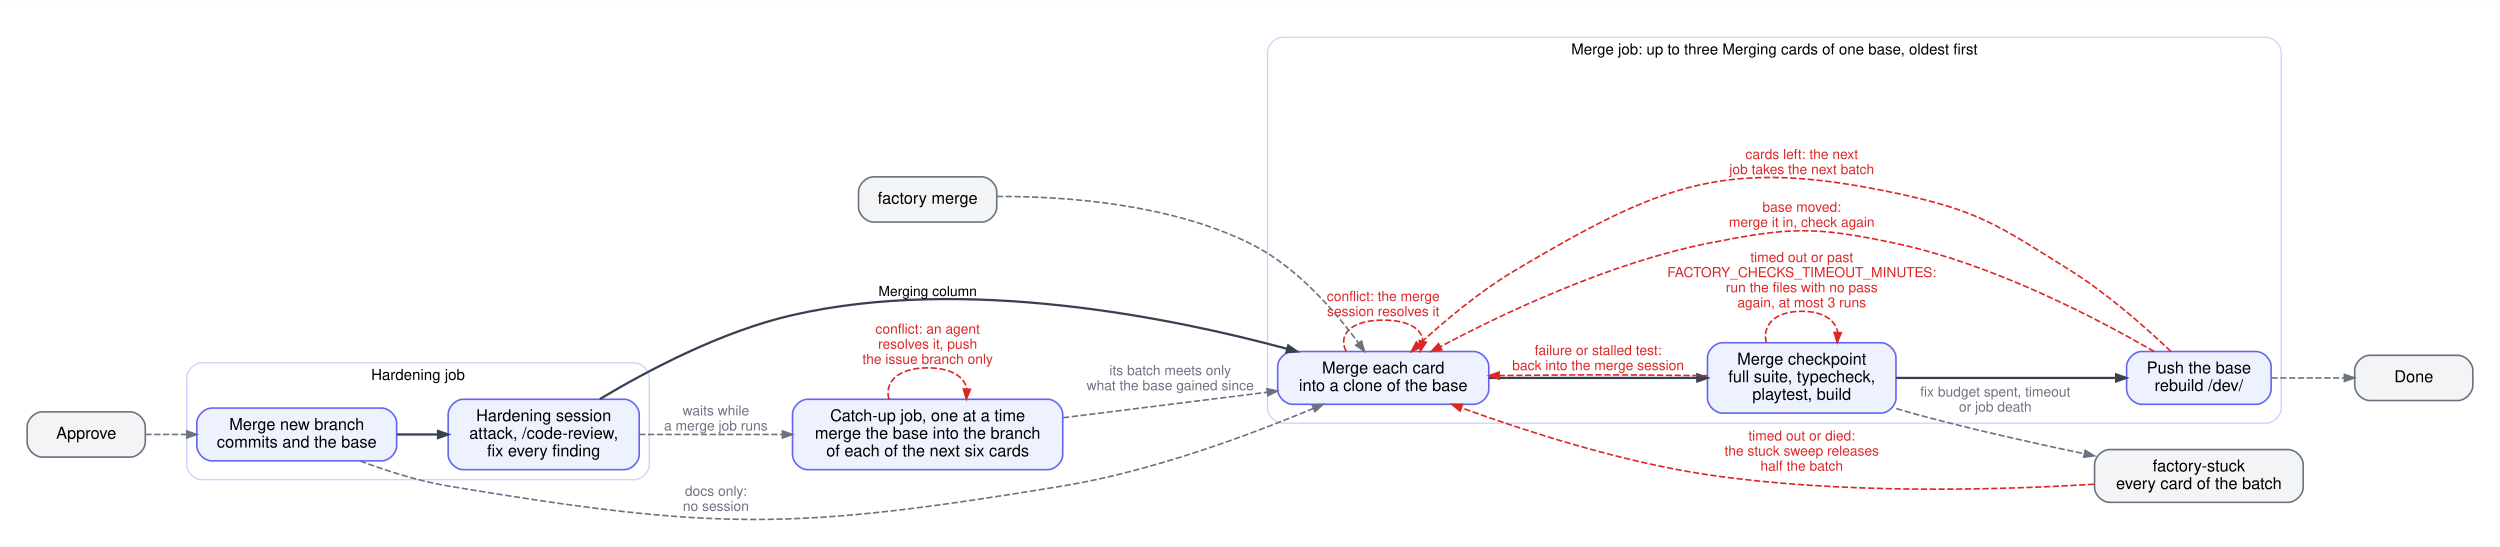
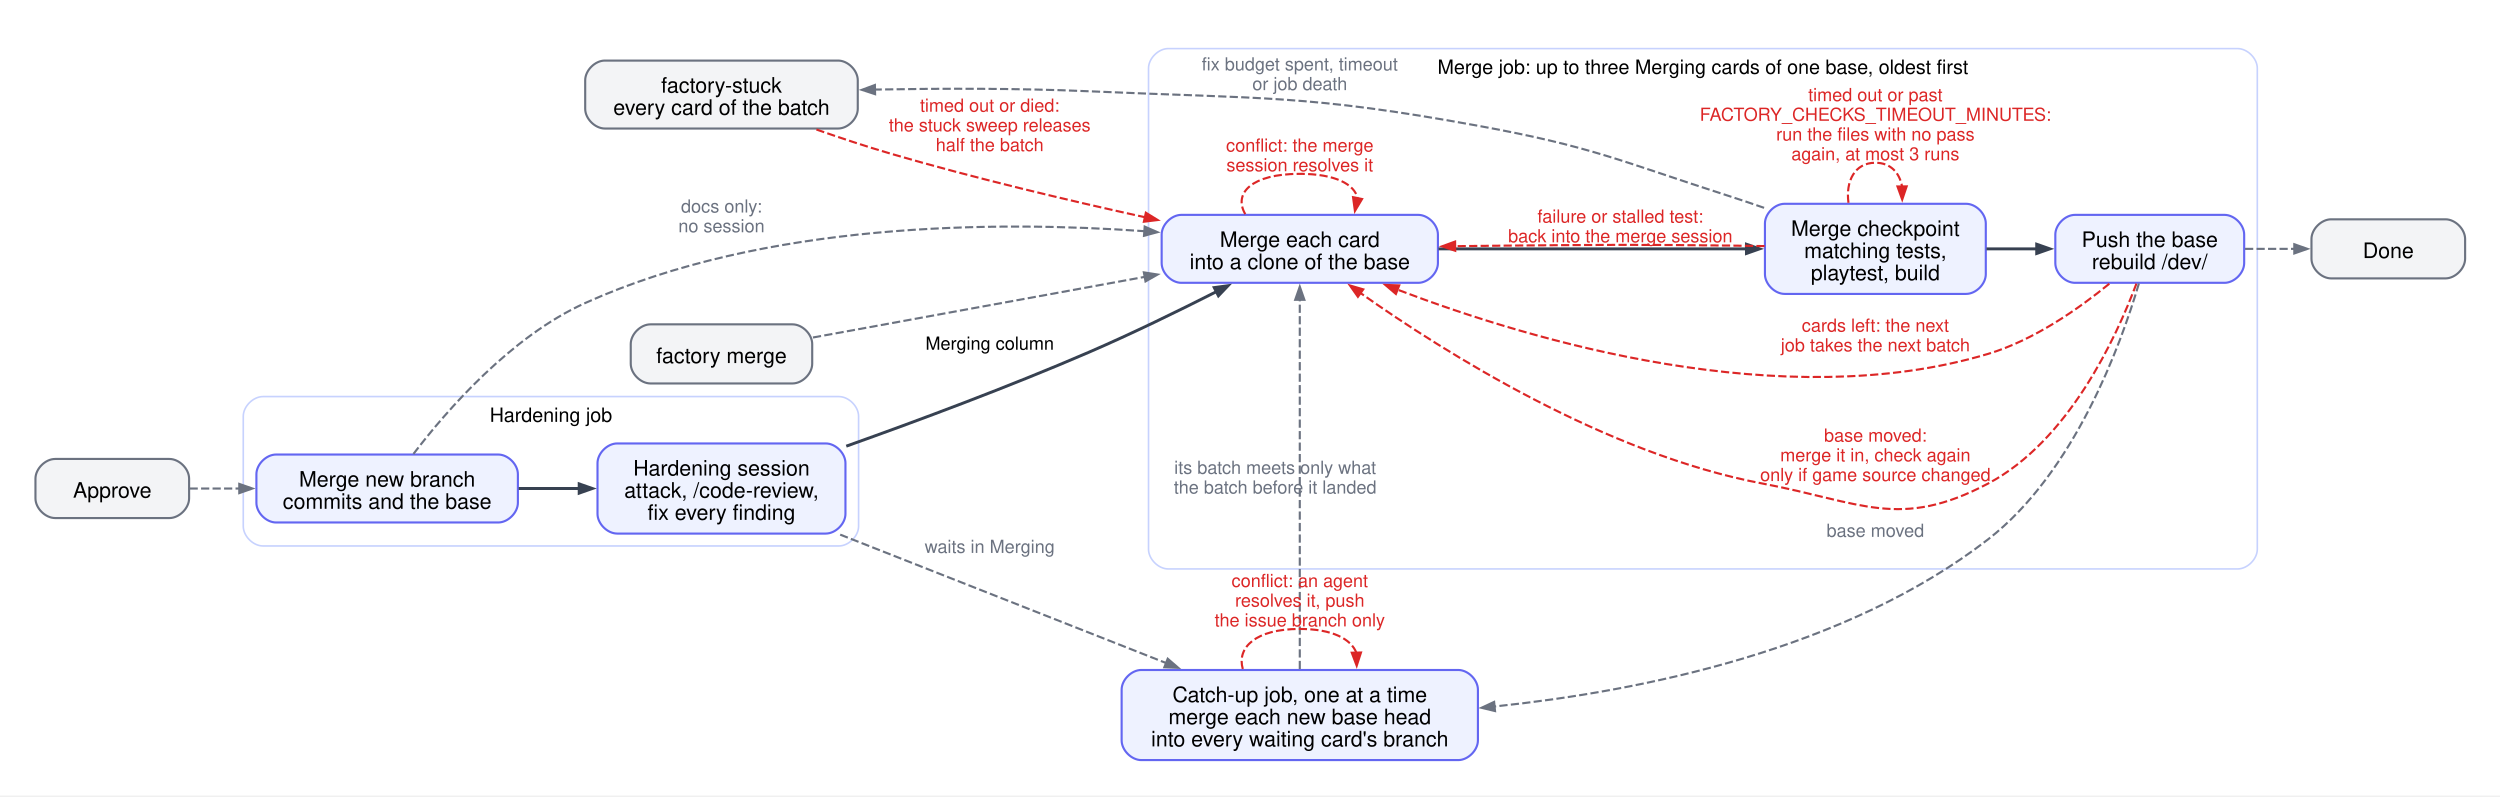
- <svg xmlns="http://www.w3.org/2000/svg" width="1989pt" height="435pt" viewBox="0.00 0.00 1989.20 434.84">
-   <g id="graph0" class="graph" transform="scale(1 1) rotate(0) translate(21.6 413.24)">
-     <polygon fill="white" stroke="transparent" points="-21.6,21.6 -21.6,-413.24 1967.6,-413.24 1967.6,21.6 -21.6,21.6" />
+ <svg xmlns="http://www.w3.org/2000/svg" width="1523pt" height="485pt" viewBox="0.00 0.00 1523.00 485.00">
+   <g id="graph0" class="graph" transform="scale(1 1) rotate(0) translate(21.6 463.05)">
+     <polygon fill="white" stroke="none" points="-21.6,21.6 -21.6,-463.05 1501.75,-463.05 1501.75,21.6 -21.6,21.6" />
    <g id="clust1" class="cluster">
-       <path fill="white" stroke="#c7d2fe" d="M139,-31.64C139,-31.64 483,-31.64 483,-31.64 489,-31.64 495,-37.64 495,-43.64 495,-43.64 495,-112.64 495,-112.64 495,-118.64 489,-124.64 483,-124.64 483,-124.64 139,-124.64 139,-124.64 133,-124.64 127,-118.64 127,-112.64 127,-112.64 127,-43.64 127,-43.64 127,-37.64 133,-31.64 139,-31.64" />
-       <text text-anchor="middle" x="311" y="-111.04" font-family="Helvetica,sans-Serif" font-size="12.00">Hardening job</text>
+       <path fill="white" stroke="#c7d2fe" d="M138.6,-130.45C138.6,-130.45 489.45,-130.45 489.45,-130.45 495.45,-130.45 501.45,-136.45 501.45,-142.45 501.45,-142.45 501.45,-209.45 501.45,-209.45 501.45,-215.45 495.45,-221.45 489.45,-221.45 489.45,-221.45 138.6,-221.45 138.6,-221.45 132.6,-221.45 126.6,-215.45 126.6,-209.45 126.6,-209.45 126.6,-142.45 126.6,-142.45 126.6,-136.45 132.6,-130.45 138.6,-130.45" />
+       <text xml:space="preserve" text-anchor="middle" x="314.03" y="-206.05" font-family="Helvetica,sans-Serif" font-size="12.00">Hardening job</text>
    </g>
    <g id="clust2" class="cluster">
-       <path fill="white" stroke="#c7d2fe" d="M999,-76.64C999,-76.64 1781.5,-76.64 1781.5,-76.64 1787.5,-76.64 1793.5,-82.64 1793.5,-88.64 1793.5,-88.64 1793.5,-371.64 1793.5,-371.64 1793.5,-377.64 1787.5,-383.64 1781.5,-383.64 1781.5,-383.64 999,-383.64 999,-383.64 993,-383.64 987,-377.64 987,-371.64 987,-371.64 987,-88.64 987,-88.64 987,-82.64 993,-76.64 999,-76.64" />
-       <text text-anchor="middle" x="1390.25" y="-370.04" font-family="Helvetica,sans-Serif" font-size="12.00">Merge job: up to three Merging cards of one base, oldest first</text>
+       <path fill="white" stroke="#c7d2fe" d="M690.08,-116.45C690.08,-116.45 1341.55,-116.45 1341.55,-116.45 1347.55,-116.45 1353.55,-122.45 1353.55,-128.45 1353.55,-128.45 1353.55,-421.45 1353.55,-421.45 1353.55,-427.45 1347.55,-433.45 1341.55,-433.45 1341.55,-433.45 690.08,-433.45 690.08,-433.45 684.08,-433.45 678.08,-427.45 678.08,-421.45 678.08,-421.45 678.08,-128.45 678.08,-128.45 678.08,-122.45 684.08,-116.45 690.08,-116.45" />
+       <text xml:space="preserve" text-anchor="middle" x="1015.81" y="-418.05" font-family="Helvetica,sans-Serif" font-size="12.00">Merge job: up to three Merging cards of one base, oldest first</text>
    </g>
    <g id="node1" class="node">
-       <path fill="#eef2ff" stroke="#6366f1" stroke-width="1.3" d="M282,-88.64C282,-88.64 147,-88.64 147,-88.64 141,-88.64 135,-82.64 135,-76.64 135,-76.64 135,-58.64 135,-58.64 135,-52.64 141,-46.64 147,-46.64 147,-46.64 282,-46.64 282,-46.64 288,-46.64 294,-52.64 294,-58.64 294,-58.64 294,-76.64 294,-76.64 294,-82.64 288,-88.64 282,-88.64" />
-       <text text-anchor="middle" x="214.5" y="-71.24" font-family="Helvetica,sans-Serif" font-size="13.00">Merge new branch</text>
-       <text text-anchor="middle" x="214.5" y="-57.24" font-family="Helvetica,sans-Serif" font-size="13.00">commits and the base</text>
+       <path fill="#eef2ff" stroke="#6366f1" stroke-width="1.3" d="M281.9,-186.15C281.9,-186.15 146.6,-186.15 146.6,-186.15 140.6,-186.15 134.6,-180.15 134.6,-174.15 134.6,-174.15 134.6,-156.75 134.6,-156.75 134.6,-150.75 140.6,-144.75 146.6,-144.75 146.6,-144.75 281.9,-144.75 281.9,-144.75 287.9,-144.75 293.9,-150.75 293.9,-156.75 293.9,-156.75 293.9,-174.15 293.9,-174.15 293.9,-180.15 287.9,-186.15 281.9,-186.15" />
+       <text xml:space="preserve" text-anchor="middle" x="214.25" y="-166.6" font-family="Helvetica,sans-Serif" font-size="13.00">Merge new branch</text>
+       <text xml:space="preserve" text-anchor="middle" x="214.25" y="-153.1" font-family="Helvetica,sans-Serif" font-size="13.00">commits and the base</text>
    </g>
    <g id="node2" class="node">
-       <path fill="#eef2ff" stroke="#6366f1" stroke-width="1.3" d="M475,-95.64C475,-95.64 347,-95.64 347,-95.64 341,-95.64 335,-89.64 335,-83.64 335,-83.64 335,-51.64 335,-51.64 335,-45.64 341,-39.64 347,-39.64 347,-39.64 475,-39.64 475,-39.64 481,-39.64 487,-45.64 487,-51.64 487,-51.64 487,-83.64 487,-83.64 487,-89.64 481,-95.64 475,-95.64" />
-       <text text-anchor="middle" x="411" y="-78.24" font-family="Helvetica,sans-Serif" font-size="13.00">Hardening session</text>
-       <text text-anchor="middle" x="411" y="-64.24" font-family="Helvetica,sans-Serif" font-size="13.00">attack, /code-review,</text>
-       <text text-anchor="middle" x="411" y="-50.24" font-family="Helvetica,sans-Serif" font-size="13.00">fix every finding</text>
+       <path fill="#eef2ff" stroke="#6366f1" stroke-width="1.3" d="M481.45,-192.9C481.45,-192.9 354.4,-192.9 354.4,-192.9 348.4,-192.9 342.4,-186.9 342.4,-180.9 342.4,-180.9 342.4,-150 342.4,-150 342.4,-144 348.4,-138 354.4,-138 354.4,-138 481.45,-138 481.45,-138 487.45,-138 493.45,-144 493.45,-150 493.45,-150 493.45,-180.9 493.45,-180.9 493.45,-186.9 487.45,-192.9 481.45,-192.9" />
+       <text xml:space="preserve" text-anchor="middle" x="417.93" y="-173.35" font-family="Helvetica,sans-Serif" font-size="13.00">Hardening session</text>
+       <text xml:space="preserve" text-anchor="middle" x="417.93" y="-159.85" font-family="Helvetica,sans-Serif" font-size="13.00">attack, /code-review,</text>
+       <text xml:space="preserve" text-anchor="middle" x="417.93" y="-146.35" font-family="Helvetica,sans-Serif" font-size="13.00">fix every finding</text>
    </g>
    <g id="edge1" class="edge">
-       <path fill="none" stroke="#374151" stroke-width="1.8" d="M294.05,-67.64C304.8,-67.64 315.88,-67.64 326.71,-67.64" />
-       <polygon fill="#374151" stroke="#374151" stroke-width="1.8" points="326.94,-70.44 334.94,-67.64 326.94,-64.84 326.94,-70.44" />
+       <path fill="none" stroke="#374151" stroke-width="1.8" d="M294.38,-165.45C306.5,-165.45 319.06,-165.45 331.31,-165.45" />
+       <polygon fill="#374151" stroke="#374151" stroke-width="1.8" points="331.25,-168.25 339.25,-165.45 331.25,-162.65 331.25,-168.25" />
    </g>
    <g id="node3" class="node">
-       <path fill="#eef2ff" stroke="#6366f1" stroke-width="1.3" d="M1151,-133.64C1151,-133.64 1007,-133.64 1007,-133.64 1001,-133.64 995,-127.64 995,-121.64 995,-121.64 995,-103.64 995,-103.64 995,-97.64 1001,-91.64 1007,-91.64 1007,-91.64 1151,-91.64 1151,-91.64 1157,-91.64 1163,-97.64 1163,-103.64 1163,-103.64 1163,-121.64 1163,-121.64 1163,-127.64 1157,-133.64 1151,-133.64" />
-       <text text-anchor="middle" x="1079" y="-116.24" font-family="Helvetica,sans-Serif" font-size="13.00">Merge each card</text>
-       <text text-anchor="middle" x="1079" y="-102.24" font-family="Helvetica,sans-Serif" font-size="13.00">into a clone of the base</text>
+       <path fill="#eef2ff" stroke="#6366f1" stroke-width="1.3" d="M842.38,-332.15C842.38,-332.15 698.08,-332.15 698.08,-332.15 692.08,-332.15 686.08,-326.15 686.08,-320.15 686.08,-320.15 686.08,-302.75 686.08,-302.75 686.08,-296.75 692.08,-290.75 698.08,-290.75 698.08,-290.75 842.38,-290.75 842.38,-290.75 848.38,-290.75 854.38,-296.75 854.38,-302.75 854.38,-302.75 854.38,-320.15 854.38,-320.15 854.38,-326.15 848.38,-332.15 842.38,-332.15" />
+       <text xml:space="preserve" text-anchor="middle" x="770.23" y="-312.6" font-family="Helvetica,sans-Serif" font-size="13.00">Merge each card</text>
+       <text xml:space="preserve" text-anchor="middle" x="770.23" y="-299.1" font-family="Helvetica,sans-Serif" font-size="13.00">into a clone of the base</text>
    </g>
    <g id="edge13" class="edge">
-       <path fill="none" stroke="#6b7280" stroke-width="1.3" stroke-dasharray="5,2" d="M264.84,-46.61C286.02,-38.66 311.31,-30.59 335,-26.64 549.37,9.11 609.54,8.6 824,-26.64 895.01,-38.31 972.86,-67.23 1023.41,-88.33" />
-       <polygon fill="#6b7280" stroke="#6b7280" stroke-width="1.3" points="1022.52,-90.99 1030.98,-91.51 1024.69,-85.83 1022.52,-90.99" />
-       <text text-anchor="middle" x="548" y="-18.84" font-family="Helvetica,sans-Serif" font-size="11.00" fill="#6b7280">docs only:</text>
-       <text text-anchor="middle" x="548" y="-6.84" font-family="Helvetica,sans-Serif" font-size="11.00" fill="#6b7280">no session</text>
+       <path fill="none" stroke="#6b7280" stroke-width="1.3" stroke-dasharray="5,2" d="M230.27,-186.51C250.6,-213.14 289.59,-258 334.9,-278.45 444.13,-327.75 584.56,-328.66 675.71,-322.2" />
+       <polygon fill="#6b7280" stroke="#6b7280" stroke-width="1.3" points="675.74,-325 683.51,-321.61 675.32,-319.42 675.74,-325" />
+       <text xml:space="preserve" text-anchor="middle" x="417.93" y="-333.57" font-family="Helvetica,sans-Serif" font-size="11.00" fill="#6b7280">docs only:</text>
+       <text xml:space="preserve" text-anchor="middle" x="417.93" y="-321.57" font-family="Helvetica,sans-Serif" font-size="11.00" fill="#6b7280">no session</text>
    </g>
    <g id="edge4" class="edge">
-       <path fill="none" stroke="#374151" stroke-width="1.8" d="M455.65,-95.8C494.22,-118.9 552.92,-149.82 609,-162.64 745.52,-193.84 908.94,-161.04 1002.39,-135.82" />
-       <polygon fill="#374151" stroke="#374151" stroke-width="1.8" points="1003.4,-138.45 1010.38,-133.64 1001.93,-133.05 1003.4,-138.45" />
-       <text text-anchor="middle" x="716.5" y="-177.84" font-family="Helvetica,sans-Serif" font-size="11.00">Merging column</text>
+       <path fill="none" stroke="#374151" stroke-width="1.8" d="M493.94,-191.24C537.51,-206.75 593.2,-227.5 641.7,-248.45 667.8,-259.72 696.22,-273.6 719.59,-285.46" />
+       <polygon fill="#374151" stroke="#374151" stroke-width="1.8" points="718.12,-287.85 726.52,-288.99 720.67,-282.86 718.12,-287.85" />
+       <text xml:space="preserve" text-anchor="middle" x="581.33" y="-250" font-family="Helvetica,sans-Serif" font-size="11.00">Merging column</text>
    </g>
    <g id="node6" class="node">
-       <path fill="#eef2ff" stroke="#6366f1" stroke-width="1.3" d="M812,-95.64C812,-95.64 621,-95.64 621,-95.64 615,-95.64 609,-89.64 609,-83.64 609,-83.64 609,-51.64 609,-51.64 609,-45.64 615,-39.64 621,-39.64 621,-39.64 812,-39.64 812,-39.64 818,-39.64 824,-45.64 824,-51.64 824,-51.64 824,-83.64 824,-83.64 824,-89.64 818,-95.64 812,-95.64" />
-       <text text-anchor="middle" x="716.5" y="-78.24" font-family="Helvetica,sans-Serif" font-size="13.00">Catch-up job, one at a time</text>
-       <text text-anchor="middle" x="716.5" y="-64.24" font-family="Helvetica,sans-Serif" font-size="13.00">merge the base into the branch</text>
-       <text text-anchor="middle" x="716.5" y="-50.24" font-family="Helvetica,sans-Serif" font-size="13.00">of each of the next six cards</text>
+       <path fill="#eef2ff" stroke="#6366f1" stroke-width="1.3" d="M866.75,-54.9C866.75,-54.9 673.7,-54.9 673.7,-54.9 667.7,-54.9 661.7,-48.9 661.7,-42.9 661.7,-42.9 661.7,-12 661.7,-12 661.7,-6 667.7,0 673.7,0 673.7,0 866.75,0 866.75,0 872.75,0 878.75,-6 878.75,-12 878.75,-12 878.75,-42.9 878.75,-42.9 878.75,-48.9 872.75,-54.9 866.75,-54.9" />
+       <text xml:space="preserve" text-anchor="middle" x="770.23" y="-35.35" font-family="Helvetica,sans-Serif" font-size="13.00">Catch-up job, one at a time</text>
+       <text xml:space="preserve" text-anchor="middle" x="770.23" y="-21.85" font-family="Helvetica,sans-Serif" font-size="13.00">merge each new base head</text>
+       <text xml:space="preserve" text-anchor="middle" x="770.23" y="-8.35" font-family="Helvetica,sans-Serif" font-size="13.00">into every waiting card's branch</text>
    </g>
    <g id="edge17" class="edge">
-       <path fill="none" stroke="#6b7280" stroke-width="1.3" stroke-dasharray="5,2" d="M487.02,-67.64C521.36,-67.64 562.8,-67.64 600.91,-67.64" />
-       <polygon fill="#6b7280" stroke="#6b7280" stroke-width="1.3" points="600.99,-70.44 608.99,-67.64 600.99,-64.84 600.99,-70.44" />
-       <text text-anchor="middle" x="548" y="-82.84" font-family="Helvetica,sans-Serif" font-size="11.00" fill="#6b7280">waits while</text>
-       <text text-anchor="middle" x="548" y="-70.84" font-family="Helvetica,sans-Serif" font-size="11.00" fill="#6b7280">a merge job runs</text>
+       <path fill="none" stroke="#6b7280" stroke-width="1.3" stroke-dasharray="5,2" d="M490.24,-137.36C547.89,-114.64 629.04,-82.68 688.96,-59.07" />
+       <polygon fill="#6b7280" stroke="#6b7280" stroke-width="1.3" points="689.77,-61.76 696.18,-56.22 687.71,-56.55 689.77,-61.76" />
+       <text xml:space="preserve" text-anchor="middle" x="581.33" y="-126.22" font-family="Helvetica,sans-Serif" font-size="11.00" fill="#6b7280">waits in Merging</text>
    </g>
    <g id="edge5" class="edge">
-       <path fill="none" stroke="#dc2626" stroke-width="1.3" stroke-dasharray="5,2" d="M1049.47,-133.93C1042.91,-146.66 1052.75,-158.64 1079,-158.64 1099.71,-158.64 1110.21,-151.18 1110.49,-141.78" />
-       <polygon fill="#dc2626" stroke="#dc2626" stroke-width="1.3" points="1113.19,-141.01 1108.53,-133.93 1107.76,-142.37 1113.19,-141.01" />
-       <text text-anchor="middle" x="1079" y="-173.84" font-family="Helvetica,sans-Serif" font-size="11.00" fill="#dc2626">conflict: the merge</text>
-       <text text-anchor="middle" x="1079" y="-161.84" font-family="Helvetica,sans-Serif" font-size="11.00" fill="#dc2626">session resolves it</text>
+       <path fill="none" stroke="#dc2626" stroke-width="1.3" stroke-dasharray="5,2" d="M737.02,-332.6C729.64,-345.25 740.71,-357.15 770.23,-357.15 791.9,-357.15 803.63,-350.73 805.41,-342.31" />
+       <polygon fill="#dc2626" stroke="#dc2626" stroke-width="1.3" points="808.16,-341.81 803.82,-334.53 802.67,-342.93 808.16,-341.81" />
+       <text xml:space="preserve" text-anchor="middle" x="770.23" y="-370.7" font-family="Helvetica,sans-Serif" font-size="11.00" fill="#dc2626">conflict: the merge</text>
+       <text xml:space="preserve" text-anchor="middle" x="770.23" y="-358.7" font-family="Helvetica,sans-Serif" font-size="11.00" fill="#dc2626">session resolves it</text>
    </g>
    <g id="node4" class="node">
-       <path fill="#eef2ff" stroke="#6366f1" stroke-width="1.3" d="M1475,-140.64C1475,-140.64 1349,-140.64 1349,-140.64 1343,-140.64 1337,-134.64 1337,-128.64 1337,-128.64 1337,-96.64 1337,-96.64 1337,-90.64 1343,-84.64 1349,-84.64 1349,-84.64 1475,-84.64 1475,-84.64 1481,-84.64 1487,-90.64 1487,-96.64 1487,-96.64 1487,-128.64 1487,-128.64 1487,-134.64 1481,-140.64 1475,-140.64" />
-       <text text-anchor="middle" x="1412" y="-123.24" font-family="Helvetica,sans-Serif" font-size="13.00">Merge checkpoint</text>
-       <text text-anchor="middle" x="1412" y="-109.24" font-family="Helvetica,sans-Serif" font-size="13.00">full suite, typecheck,</text>
-       <text text-anchor="middle" x="1412" y="-95.24" font-family="Helvetica,sans-Serif" font-size="13.00">playtest, build</text>
+       <path fill="#eef2ff" stroke="#6366f1" stroke-width="1.3" d="M1176.15,-338.9C1176.15,-338.9 1065.6,-338.9 1065.6,-338.9 1059.6,-338.9 1053.6,-332.9 1053.6,-326.9 1053.6,-326.9 1053.6,-296 1053.6,-296 1053.6,-290 1059.6,-284 1065.6,-284 1065.6,-284 1176.15,-284 1176.15,-284 1182.15,-284 1188.15,-290 1188.15,-296 1188.15,-296 1188.15,-326.9 1188.15,-326.9 1188.15,-332.9 1182.15,-338.9 1176.15,-338.9" />
+       <text xml:space="preserve" text-anchor="middle" x="1120.88" y="-319.35" font-family="Helvetica,sans-Serif" font-size="13.00">Merge checkpoint</text>
+       <text xml:space="preserve" text-anchor="middle" x="1120.88" y="-305.85" font-family="Helvetica,sans-Serif" font-size="13.00">matching tests,</text>
+       <text xml:space="preserve" text-anchor="middle" x="1120.88" y="-292.35" font-family="Helvetica,sans-Serif" font-size="13.00">playtest, build</text>
    </g>
    <g id="edge2" class="edge">
-       <path fill="none" stroke="#374151" stroke-width="1.8" d="M1163.1,-112.64C1213.71,-112.64 1278.12,-112.64 1328.61,-112.64" />
-       <polygon fill="#374151" stroke="#374151" stroke-width="1.8" points="1328.9,-115.44 1336.9,-112.64 1328.9,-109.84 1328.9,-115.44" />
+       <path fill="none" stroke="#374151" stroke-width="1.8" d="M854.74,-311.45C911.8,-311.45 986.87,-311.45 1042.56,-311.45" />
+       <polygon fill="#374151" stroke="#374151" stroke-width="1.8" points="1042.35,-314.25 1050.35,-311.45 1042.35,-308.65 1042.35,-314.25" />
    </g>
    <g id="edge6" class="edge">
-       <path fill="none" stroke="#dc2626" stroke-width="1.3" stroke-dasharray="5,2" d="M1336.86,-114.36C1330.14,-114.47 1323.45,-114.57 1317,-114.64 1257.45,-115.27 1242.55,-115.22 1183,-114.64 1179.18,-114.6 1175.27,-114.56 1171.33,-114.5" />
-       <polygon fill="#dc2626" stroke="#dc2626" stroke-width="1.3" points="1171.24,-111.7 1163.2,-114.39 1171.16,-117.3 1171.24,-111.7" />
-       <text text-anchor="middle" x="1250" y="-130.84" font-family="Helvetica,sans-Serif" font-size="11.00" fill="#dc2626">failure or stalled test:</text>
-       <text text-anchor="middle" x="1250" y="-118.84" font-family="Helvetica,sans-Serif" font-size="11.00" fill="#dc2626">back into the merge session</text>
+       <path fill="none" stroke="#dc2626" stroke-width="1.3" stroke-dasharray="5,2" d="M1053.38,-313.13C1046.24,-313.26 1039.1,-313.37 1032.25,-313.45 972.92,-314.13 958.08,-313.92 898.75,-313.45 887.68,-313.36 876.07,-313.23 864.55,-313.08" />
+       <polygon fill="#dc2626" stroke="#dc2626" stroke-width="1.3" points="864.92,-310.29 856.88,-312.98 864.84,-315.89 864.92,-310.29" />
+       <text xml:space="preserve" text-anchor="middle" x="965.5" y="-327.43" font-family="Helvetica,sans-Serif" font-size="11.00" fill="#dc2626">failure or stalled test:</text>
+       <text xml:space="preserve" text-anchor="middle" x="965.5" y="-315.43" font-family="Helvetica,sans-Serif" font-size="11.00" fill="#dc2626">back into the merge session</text>
    </g>
    <g id="edge7" class="edge">
-       <path fill="none" stroke="#dc2626" stroke-width="1.3" stroke-dasharray="5,2" d="M1383.76,-140.72C1380.48,-153.99 1389.89,-165.64 1412,-165.64 1429.44,-165.64 1438.98,-158.38 1440.62,-148.81" />
-       <polygon fill="#dc2626" stroke="#dc2626" stroke-width="1.3" points="1443.41,-148.58 1440.24,-140.72 1437.82,-148.84 1443.41,-148.58" />
-       <text text-anchor="middle" x="1412" y="-204.84" font-family="Helvetica,sans-Serif" font-size="11.00" fill="#dc2626">timed out or past</text>
-       <text text-anchor="middle" x="1412" y="-192.84" font-family="Helvetica,sans-Serif" font-size="11.00" fill="#dc2626">FACTORY_CHECKS_TIMEOUT_MINUTES:</text>
-       <text text-anchor="middle" x="1412" y="-180.84" font-family="Helvetica,sans-Serif" font-size="11.00" fill="#dc2626">run the files with no pass</text>
-       <text text-anchor="middle" x="1412" y="-168.84" font-family="Helvetica,sans-Serif" font-size="11.00" fill="#dc2626">again, at most 3 runs</text>
+       <path fill="none" stroke="#dc2626" stroke-width="1.3" stroke-dasharray="5,2" d="M1104.49,-339.51C1102.71,-352.53 1108.17,-363.9 1120.88,-363.9 1130.21,-363.9 1135.63,-357.77 1137.15,-349.35" />
+       <polygon fill="#dc2626" stroke="#dc2626" stroke-width="1.3" points="1139.94,-349.51 1137.23,-341.48 1134.34,-349.45 1139.94,-349.51" />
+       <text xml:space="preserve" text-anchor="middle" x="1120.88" y="-401.45" font-family="Helvetica,sans-Serif" font-size="11.00" fill="#dc2626">timed out or past</text>
+       <text xml:space="preserve" text-anchor="middle" x="1120.88" y="-389.45" font-family="Helvetica,sans-Serif" font-size="11.00" fill="#dc2626">FACTORY_CHECKS_TIMEOUT_MINUTES:</text>
+       <text xml:space="preserve" text-anchor="middle" x="1120.88" y="-377.45" font-family="Helvetica,sans-Serif" font-size="11.00" fill="#dc2626">run the files with no pass</text>
+       <text xml:space="preserve" text-anchor="middle" x="1120.88" y="-365.45" font-family="Helvetica,sans-Serif" font-size="11.00" fill="#dc2626">again, at most 3 runs</text>
    </g>
    <g id="node5" class="node">
-       <path fill="#eef2ff" stroke="#6366f1" stroke-width="1.3" d="M1773.5,-133.64C1773.5,-133.64 1682.5,-133.64 1682.5,-133.64 1676.5,-133.64 1670.5,-127.64 1670.5,-121.64 1670.5,-121.64 1670.5,-103.64 1670.5,-103.64 1670.5,-97.64 1676.5,-91.64 1682.5,-91.64 1682.5,-91.64 1773.5,-91.64 1773.5,-91.64 1779.5,-91.64 1785.5,-97.64 1785.5,-103.64 1785.5,-103.64 1785.5,-121.64 1785.5,-121.64 1785.5,-127.64 1779.5,-133.64 1773.5,-133.64" />
-       <text text-anchor="middle" x="1728" y="-116.24" font-family="Helvetica,sans-Serif" font-size="13.00">Push the base</text>
-       <text text-anchor="middle" x="1728" y="-102.24" font-family="Helvetica,sans-Serif" font-size="13.00">rebuild /dev/</text>
+       <path fill="#eef2ff" stroke="#6366f1" stroke-width="1.3" d="M1333.55,-332.15C1333.55,-332.15 1242.5,-332.15 1242.5,-332.15 1236.5,-332.15 1230.5,-326.15 1230.5,-320.15 1230.5,-320.15 1230.5,-302.75 1230.5,-302.75 1230.5,-296.75 1236.5,-290.75 1242.5,-290.75 1242.5,-290.75 1333.55,-290.75 1333.55,-290.75 1339.55,-290.75 1345.55,-296.75 1345.55,-302.75 1345.55,-302.75 1345.55,-320.15 1345.55,-320.15 1345.55,-326.15 1339.55,-332.15 1333.55,-332.15" />
+       <text xml:space="preserve" text-anchor="middle" x="1288.03" y="-312.6" font-family="Helvetica,sans-Serif" font-size="13.00">Push the base</text>
+       <text xml:space="preserve" text-anchor="middle" x="1288.03" y="-299.1" font-family="Helvetica,sans-Serif" font-size="13.00">rebuild /dev/</text>
    </g>
    <g id="edge3" class="edge">
-       <path fill="none" stroke="#374151" stroke-width="1.8" d="M1487.02,-112.64C1540.2,-112.64 1611.2,-112.64 1662.16,-112.64" />
-       <polygon fill="#374151" stroke="#374151" stroke-width="1.8" points="1662.16,-115.44 1670.16,-112.64 1662.16,-109.84 1662.16,-115.44" />
+       <path fill="none" stroke="#374151" stroke-width="1.8" d="M1188.57,-311.45C1198.74,-311.45 1209.24,-311.45 1219.42,-311.45" />
+       <polygon fill="#374151" stroke="#374151" stroke-width="1.8" points="1219.17,-314.25 1227.17,-311.45 1219.17,-308.65 1219.17,-314.25" />
    </g>
    <g id="node9" class="node">
-       <path fill="#f3f4f6" stroke="#6b7280" stroke-width="1.3" d="M1799,-55.64C1799,-55.64 1657,-55.64 1657,-55.64 1651,-55.64 1645,-49.64 1645,-43.64 1645,-43.64 1645,-25.64 1645,-25.64 1645,-19.64 1651,-13.64 1657,-13.64 1657,-13.64 1799,-13.64 1799,-13.64 1805,-13.64 1811,-19.64 1811,-25.64 1811,-25.64 1811,-43.64 1811,-43.64 1811,-49.64 1805,-55.64 1799,-55.64" />
-       <text text-anchor="middle" x="1728" y="-38.24" font-family="Helvetica,sans-Serif" font-size="13.00">factory-stuck</text>
-       <text text-anchor="middle" x="1728" y="-24.24" font-family="Helvetica,sans-Serif" font-size="13.00">every card of the batch</text>
+       <path fill="#f3f4f6" stroke="#6b7280" stroke-width="1.3" d="M488.95,-426.15C488.95,-426.15 346.9,-426.15 346.9,-426.15 340.9,-426.15 334.9,-420.15 334.9,-414.15 334.9,-414.15 334.9,-396.75 334.9,-396.75 334.9,-390.75 340.9,-384.75 346.9,-384.75 346.9,-384.75 488.95,-384.75 488.95,-384.75 494.95,-384.75 500.95,-390.75 500.95,-396.75 500.95,-396.75 500.95,-414.15 500.95,-414.15 500.95,-420.15 494.95,-426.15 488.95,-426.15" />
+       <text xml:space="preserve" text-anchor="middle" x="417.93" y="-406.6" font-family="Helvetica,sans-Serif" font-size="13.00">factory-stuck</text>
+       <text xml:space="preserve" text-anchor="middle" x="417.93" y="-393.1" font-family="Helvetica,sans-Serif" font-size="13.00">every card of the batch</text>
    </g>
    <g id="edge15" class="edge">
-       <path fill="none" stroke="#6b7280" stroke-width="1.3" stroke-dasharray="5,2" d="M1487.21,-88.24C1493.88,-86.27 1500.55,-84.37 1507,-82.64 1549.39,-71.28 1596.91,-60.65 1636.91,-52.3" />
-       <polygon fill="#6b7280" stroke="#6b7280" stroke-width="1.3" points="1637.54,-55.02 1644.81,-50.66 1636.4,-49.54 1637.54,-55.02" />
-       <text text-anchor="middle" x="1566" y="-97.84" font-family="Helvetica,sans-Serif" font-size="11.00" fill="#6b7280">fix budget spent, timeout</text>
-       <text text-anchor="middle" x="1566" y="-85.84" font-family="Helvetica,sans-Serif" font-size="11.00" fill="#6b7280">or job death</text>
+       <path fill="none" stroke="#6b7280" stroke-width="1.3" stroke-dasharray="5,2" d="M1053.08,-336.44C1046.07,-338.89 1039.03,-341.27 1032.25,-343.45 964.81,-365.17 948.44,-373.71 878.75,-386.45 774.7,-405.46 747.36,-402.78 641.7,-407.45 598.86,-409.34 551.35,-409.22 511.25,-408.48" />
+       <polygon fill="#6b7280" stroke="#6b7280" stroke-width="1.3" points="511.5,-405.68 503.45,-408.32 511.39,-411.28 511.5,-405.68" />
+       <text xml:space="preserve" text-anchor="middle" x="770.23" y="-420.16" font-family="Helvetica,sans-Serif" font-size="11.00" fill="#6b7280">fix budget spent, timeout</text>
+       <text xml:space="preserve" text-anchor="middle" x="770.23" y="-408.16" font-family="Helvetica,sans-Serif" font-size="11.00" fill="#6b7280">or job death</text>
    </g>
    <g id="edge8" class="edge">
-       <path fill="none" stroke="#dc2626" stroke-width="1.3" stroke-dasharray="5,2" d="M1692.41,-133.68C1647.14,-159.87 1564.42,-203.16 1487,-219.64 1421.79,-233.51 1402.37,-232.7 1337,-219.64 1258.63,-203.97 1174.27,-163.9 1124.36,-137.49" />
-       <polygon fill="#dc2626" stroke="#dc2626" stroke-width="1.3" points="1125.63,-134.99 1117.25,-133.69 1122.99,-139.93 1125.63,-134.99" />
-       <text text-anchor="middle" x="1412" y="-244.84" font-family="Helvetica,sans-Serif" font-size="11.00" fill="#dc2626">base moved:</text>
-       <text text-anchor="middle" x="1412" y="-232.84" font-family="Helvetica,sans-Serif" font-size="11.00" fill="#dc2626">merge it in, check again</text>
+       <path fill="none" stroke="#dc2626" stroke-width="1.3" stroke-dasharray="5,2" d="M1279.92,-290.28C1267.54,-257.2 1238.52,-194.35 1189.5,-168.45 1135.57,-139.95 1112.19,-157.15 1052.25,-168.45 956.7,-186.46 858.46,-248.31 807.26,-284.5" />
+       <polygon fill="#dc2626" stroke="#dc2626" stroke-width="1.3" points="805.64,-282.22 800.76,-289.15 808.89,-286.78 805.64,-282.22" />
+       <text xml:space="preserve" text-anchor="middle" x="1120.88" y="-194" font-family="Helvetica,sans-Serif" font-size="11.00" fill="#dc2626">base moved:</text>
+       <text xml:space="preserve" text-anchor="middle" x="1120.88" y="-182" font-family="Helvetica,sans-Serif" font-size="11.00" fill="#dc2626">merge it in, check again</text>
+       <text xml:space="preserve" text-anchor="middle" x="1120.88" y="-170" font-family="Helvetica,sans-Serif" font-size="11.00" fill="#dc2626">only if game source changed</text>
    </g>
    <g id="edge10" class="edge">
-       <path fill="none" stroke="#dc2626" stroke-width="1.3" stroke-dasharray="5,2" d="M1705.73,-133.72C1686.02,-152.46 1655.25,-179.74 1625,-198.64 1568.13,-234.16 1552.61,-245.78 1487,-259.64 1352.08,-288.13 1301.53,-268.1 1183,-197.64 1155.19,-181.1 1127.09,-157.33 1107.28,-139.13" />
-       <polygon fill="#dc2626" stroke="#dc2626" stroke-width="1.3" points="1109.17,-137.07 1101.41,-133.68 1105.36,-141.17 1109.17,-137.07" />
-       <text text-anchor="middle" x="1412" y="-286.84" font-family="Helvetica,sans-Serif" font-size="11.00" fill="#dc2626">cards left: the next</text>
-       <text text-anchor="middle" x="1412" y="-274.84" font-family="Helvetica,sans-Serif" font-size="11.00" fill="#dc2626">job takes the next batch</text>
+       <path fill="none" stroke="#dc2626" stroke-width="1.3" stroke-dasharray="5,2" d="M1263.4,-290.21C1244.81,-275.01 1217.44,-255.8 1189.5,-247.45 1064.46,-210.08 911.53,-255.4 829.64,-286.64" />
+       <polygon fill="#dc2626" stroke="#dc2626" stroke-width="1.3" points="828.78,-283.97 822.33,-289.47 830.8,-289.19 828.78,-283.97" />
+       <text xml:space="preserve" text-anchor="middle" x="1120.88" y="-261" font-family="Helvetica,sans-Serif" font-size="11.00" fill="#dc2626">cards left: the next</text>
+       <text xml:space="preserve" text-anchor="middle" x="1120.88" y="-249" font-family="Helvetica,sans-Serif" font-size="11.00" fill="#dc2626">job takes the next batch</text>
+     </g>
+     <g id="edge18" class="edge">
+       <path fill="none" stroke="#6b7280" stroke-width="1.3" stroke-dasharray="5,2" d="M1281.43,-290.36C1270.4,-252.99 1242.21,-175.26 1189.5,-134.45 1103.01,-67.49 979.2,-42.1 888.73,-32.64" />
+       <polygon fill="#6b7280" stroke="#6b7280" stroke-width="1.3" points="889.18,-29.87 880.94,-31.87 888.62,-35.45 889.18,-29.87" />
+       <text xml:space="preserve" text-anchor="middle" x="1120.88" y="-136" font-family="Helvetica,sans-Serif" font-size="11.00" fill="#6b7280">base moved</text>
    </g>
    <g id="node10" class="node">
-       <path fill="#f3f4f6" stroke="#6b7280" stroke-width="1.3" d="M1934,-130.64C1934,-130.64 1864,-130.64 1864,-130.64 1858,-130.64 1852,-124.64 1852,-118.64 1852,-118.64 1852,-106.64 1852,-106.64 1852,-100.64 1858,-94.64 1864,-94.64 1864,-94.64 1934,-94.64 1934,-94.64 1940,-94.64 1946,-100.64 1946,-106.64 1946,-106.64 1946,-118.64 1946,-118.64 1946,-124.64 1940,-130.64 1934,-130.64" />
-       <text text-anchor="middle" x="1899" y="-109.24" font-family="Helvetica,sans-Serif" font-size="13.00">Done</text>
+       <path fill="#f3f4f6" stroke="#6b7280" stroke-width="1.3" d="M1468.15,-329.45C1468.15,-329.45 1398.55,-329.45 1398.55,-329.45 1392.55,-329.45 1386.55,-323.45 1386.55,-317.45 1386.55,-317.45 1386.55,-305.45 1386.55,-305.45 1386.55,-299.45 1392.55,-293.45 1398.55,-293.45 1398.55,-293.45 1468.15,-293.45 1468.15,-293.45 1474.15,-293.45 1480.15,-299.45 1480.15,-305.45 1480.15,-305.45 1480.15,-317.45 1480.15,-317.45 1480.15,-323.45 1474.15,-329.45 1468.15,-329.45" />
+       <text xml:space="preserve" text-anchor="middle" x="1433.35" y="-305.85" font-family="Helvetica,sans-Serif" font-size="13.00">Done</text>
    </g>
    <g id="edge16" class="edge">
-       <path fill="none" stroke="#6b7280" stroke-width="1.3" stroke-dasharray="5,2" d="M1785.74,-112.64C1804.37,-112.64 1825.02,-112.64 1843.48,-112.64" />
-       <polygon fill="#6b7280" stroke="#6b7280" stroke-width="1.3" points="1843.79,-115.44 1851.79,-112.64 1843.79,-109.84 1843.79,-115.44" />
+       <path fill="none" stroke="#6b7280" stroke-width="1.3" stroke-dasharray="5,2" d="M1346.08,-311.45C1356.04,-311.45 1366.38,-311.45 1376.31,-311.45" />
+       <polygon fill="#6b7280" stroke="#6b7280" stroke-width="1.3" points="1376.09,-314.25 1384.09,-311.45 1376.09,-308.65 1376.09,-314.25" />
    </g>
-     <g id="edge18" class="edge">
-       <path fill="none" stroke="#6b7280" stroke-width="1.3" stroke-dasharray="5,2" d="M824.2,-80.96C875.83,-87.4 937.17,-95.06 986.61,-101.23" />
-       <polygon fill="#6b7280" stroke="#6b7280" stroke-width="1.3" points="986.47,-104.03 994.76,-102.25 987.17,-98.48 986.47,-104.03" />
-       <text text-anchor="middle" x="909.5" y="-114.84" font-family="Helvetica,sans-Serif" font-size="11.00" fill="#6b7280">its batch meets only</text>
-       <text text-anchor="middle" x="909.5" y="-102.84" font-family="Helvetica,sans-Serif" font-size="11.00" fill="#6b7280">what the base gained since</text>
+     <g id="edge19" class="edge">
+       <path fill="none" stroke="#6b7280" stroke-width="1.3" stroke-dasharray="5,2" d="M770.23,-55.46C770.23,-108.94 770.23,-225.23 770.23,-280.75" />
+       <polygon fill="#6b7280" stroke="#6b7280" stroke-width="1.3" points="767.43,-280.41 770.23,-288.41 773.03,-280.41 767.43,-280.41" />
+       <text xml:space="preserve" text-anchor="middle" x="755.23" y="-174.38" font-family="Helvetica,sans-Serif" font-size="11.00" fill="#6b7280">its batch meets only what</text>
+       <text xml:space="preserve" text-anchor="middle" x="755.23" y="-162.38" font-family="Helvetica,sans-Serif" font-size="11.00" fill="#6b7280">the batch before it landed</text>
    </g>
    <g id="edge11" class="edge">
-       <path fill="none" stroke="#dc2626" stroke-width="1.3" stroke-dasharray="5,2" d="M685.69,-95.72C682.11,-108.99 692.38,-120.64 716.5,-120.64 735.53,-120.64 745.94,-113.38 747.72,-103.81" />
-       <polygon fill="#dc2626" stroke="#dc2626" stroke-width="1.3" points="750.51,-103.57 747.31,-95.72 744.92,-103.85 750.51,-103.57" />
-       <text text-anchor="middle" x="716.5" y="-147.84" font-family="Helvetica,sans-Serif" font-size="11.00" fill="#dc2626">conflict: an agent</text>
-       <text text-anchor="middle" x="716.5" y="-135.84" font-family="Helvetica,sans-Serif" font-size="11.00" fill="#dc2626">resolves it, push</text>
-       <text text-anchor="middle" x="716.5" y="-123.84" font-family="Helvetica,sans-Serif" font-size="11.00" fill="#dc2626">the issue branch only</text>
+       <path fill="none" stroke="#dc2626" stroke-width="1.3" stroke-dasharray="5,2" d="M735.51,-55.51C731.72,-68.53 743.29,-79.9 770.23,-79.9 790,-79.9 801.5,-73.77 804.71,-65.35" />
+       <polygon fill="#dc2626" stroke="#dc2626" stroke-width="1.3" points="807.51,-65.54 804.9,-57.48 801.91,-65.41 807.51,-65.54" />
+       <text xml:space="preserve" text-anchor="middle" x="770.23" y="-105.45" font-family="Helvetica,sans-Serif" font-size="11.00" fill="#dc2626">conflict: an agent</text>
+       <text xml:space="preserve" text-anchor="middle" x="770.23" y="-93.45" font-family="Helvetica,sans-Serif" font-size="11.00" fill="#dc2626">resolves it, push</text>
+       <text xml:space="preserve" text-anchor="middle" x="770.23" y="-81.45" font-family="Helvetica,sans-Serif" font-size="11.00" fill="#dc2626">the issue branch only</text>
    </g>
    <g id="node7" class="node">
-       <path fill="#f3f4f6" stroke="#6b7280" stroke-width="1.3" d="M82,-85.64C82,-85.64 12,-85.64 12,-85.64 6,-85.64 0,-79.64 0,-73.64 0,-73.64 0,-61.64 0,-61.64 0,-55.64 6,-49.64 12,-49.64 12,-49.64 82,-49.64 82,-49.64 88,-49.64 94,-55.64 94,-61.64 94,-61.64 94,-73.64 94,-73.64 94,-79.64 88,-85.64 82,-85.64" />
-       <text text-anchor="middle" x="47" y="-64.24" font-family="Helvetica,sans-Serif" font-size="13.00">Approve</text>
+       <path fill="#f3f4f6" stroke="#6b7280" stroke-width="1.3" d="M81.6,-183.45C81.6,-183.45 12,-183.45 12,-183.45 6,-183.45 0,-177.45 0,-171.45 0,-171.45 0,-159.45 0,-159.45 0,-153.45 6,-147.45 12,-147.45 12,-147.45 81.6,-147.45 81.6,-147.45 87.6,-147.45 93.6,-153.45 93.6,-159.45 93.6,-159.45 93.6,-171.45 93.6,-171.45 93.6,-177.45 87.6,-183.45 81.6,-183.45" />
+       <text xml:space="preserve" text-anchor="middle" x="46.8" y="-159.85" font-family="Helvetica,sans-Serif" font-size="13.00">Approve</text>
    </g>
    <g id="edge12" class="edge">
-       <path fill="none" stroke="#6b7280" stroke-width="1.3" stroke-dasharray="5,2" d="M94.1,-67.64C104.34,-67.64 115.51,-67.64 126.78,-67.64" />
-       <polygon fill="#6b7280" stroke="#6b7280" stroke-width="1.3" points="127,-70.44 135,-67.64 127,-64.84 127,-70.44" />
+       <path fill="none" stroke="#6b7280" stroke-width="1.3" stroke-dasharray="5,2" d="M93.89,-165.45C103.48,-165.45 113.89,-165.45 124.44,-165.45" />
+       <polygon fill="#6b7280" stroke="#6b7280" stroke-width="1.3" points="124.17,-168.25 132.17,-165.45 124.17,-162.65 124.17,-168.25" />
    </g>
    <g id="node8" class="node">
-       <path fill="#f3f4f6" stroke="#6b7280" stroke-width="1.3" d="M759.5,-272.64C759.5,-272.64 673.5,-272.64 673.5,-272.64 667.5,-272.64 661.5,-266.64 661.5,-260.64 661.5,-260.64 661.5,-248.64 661.5,-248.64 661.5,-242.64 667.5,-236.64 673.5,-236.64 673.5,-236.64 759.5,-236.64 759.5,-236.64 765.5,-236.64 771.5,-242.64 771.5,-248.64 771.5,-248.64 771.5,-260.64 771.5,-260.64 771.5,-266.64 765.5,-272.64 759.5,-272.64" />
-       <text text-anchor="middle" x="716.5" y="-251.24" font-family="Helvetica,sans-Serif" font-size="13.00">factory merge</text>
+       <path fill="#f3f4f6" stroke="#6b7280" stroke-width="1.3" d="M461.2,-265.45C461.2,-265.45 374.65,-265.45 374.65,-265.45 368.65,-265.45 362.65,-259.45 362.65,-253.45 362.65,-253.45 362.65,-241.45 362.65,-241.45 362.65,-235.45 368.65,-229.45 374.65,-229.45 374.65,-229.45 461.2,-229.45 461.2,-229.45 467.2,-229.45 473.2,-235.45 473.2,-241.45 473.2,-241.45 473.2,-253.45 473.2,-253.45 473.2,-259.45 467.2,-265.45 461.2,-265.45" />
+       <text xml:space="preserve" text-anchor="middle" x="417.93" y="-241.85" font-family="Helvetica,sans-Serif" font-size="13.00">factory merge</text>
    </g>
    <g id="edge14" class="edge">
-       <path fill="none" stroke="#6b7280" stroke-width="1.3" stroke-dasharray="5,2" d="M771.55,-257.03C825.84,-257.22 910.49,-251.35 975,-218.64 1010.56,-200.6 1040.9,-165.41 1059.26,-140.53" />
-       <polygon fill="#6b7280" stroke="#6b7280" stroke-width="1.3" points="1061.7,-141.93 1064.11,-133.81 1057.16,-138.65 1061.7,-141.93" />
+       <path fill="none" stroke="#6b7280" stroke-width="1.3" stroke-dasharray="5,2" d="M473.66,-257.45C527.65,-267.31 611.24,-282.59 675.76,-294.37" />
+       <polygon fill="#6b7280" stroke="#6b7280" stroke-width="1.3" points="675.23,-297.12 683.61,-295.81 676.24,-291.62 675.23,-297.12" />
    </g>
    <g id="edge9" class="edge">
-       <path fill="none" stroke="#dc2626" stroke-width="1.3" stroke-dasharray="5,2" d="M1644.69,-28.02C1565.41,-23.24 1442.33,-20.06 1337,-35.64 1268.41,-45.78 1192.69,-70.16 1141.33,-88.8" />
-       <polygon fill="#dc2626" stroke="#dc2626" stroke-width="1.3" points="1140.16,-86.24 1133.61,-91.62 1142.09,-91.5 1140.16,-86.24" />
-       <text text-anchor="middle" x="1412" y="-62.84" font-family="Helvetica,sans-Serif" font-size="11.00" fill="#dc2626">timed out or died:</text>
-       <text text-anchor="middle" x="1412" y="-50.84" font-family="Helvetica,sans-Serif" font-size="11.00" fill="#dc2626">the stuck sweep releases</text>
-       <text text-anchor="middle" x="1412" y="-38.84" font-family="Helvetica,sans-Serif" font-size="11.00" fill="#dc2626">half the batch</text>
+       <path fill="none" stroke="#dc2626" stroke-width="1.3" stroke-dasharray="5,2" d="M475.76,-384.15C490.39,-379.02 506.17,-373.77 520.95,-369.45 571.73,-354.61 629.21,-340.98 676.06,-330.67" />
+       <polygon fill="#dc2626" stroke="#dc2626" stroke-width="1.3" points="676.45,-333.46 683.67,-329.01 675.25,-327.98 676.45,-333.46" />
+       <text xml:space="preserve" text-anchor="middle" x="581.33" y="-395" font-family="Helvetica,sans-Serif" font-size="11.00" fill="#dc2626">timed out or died:</text>
+       <text xml:space="preserve" text-anchor="middle" x="581.33" y="-383" font-family="Helvetica,sans-Serif" font-size="11.00" fill="#dc2626">the stuck sweep releases</text>
+       <text xml:space="preserve" text-anchor="middle" x="581.33" y="-371" font-family="Helvetica,sans-Serif" font-size="11.00" fill="#dc2626">half the batch</text>
    </g>
  </g>
</svg>
